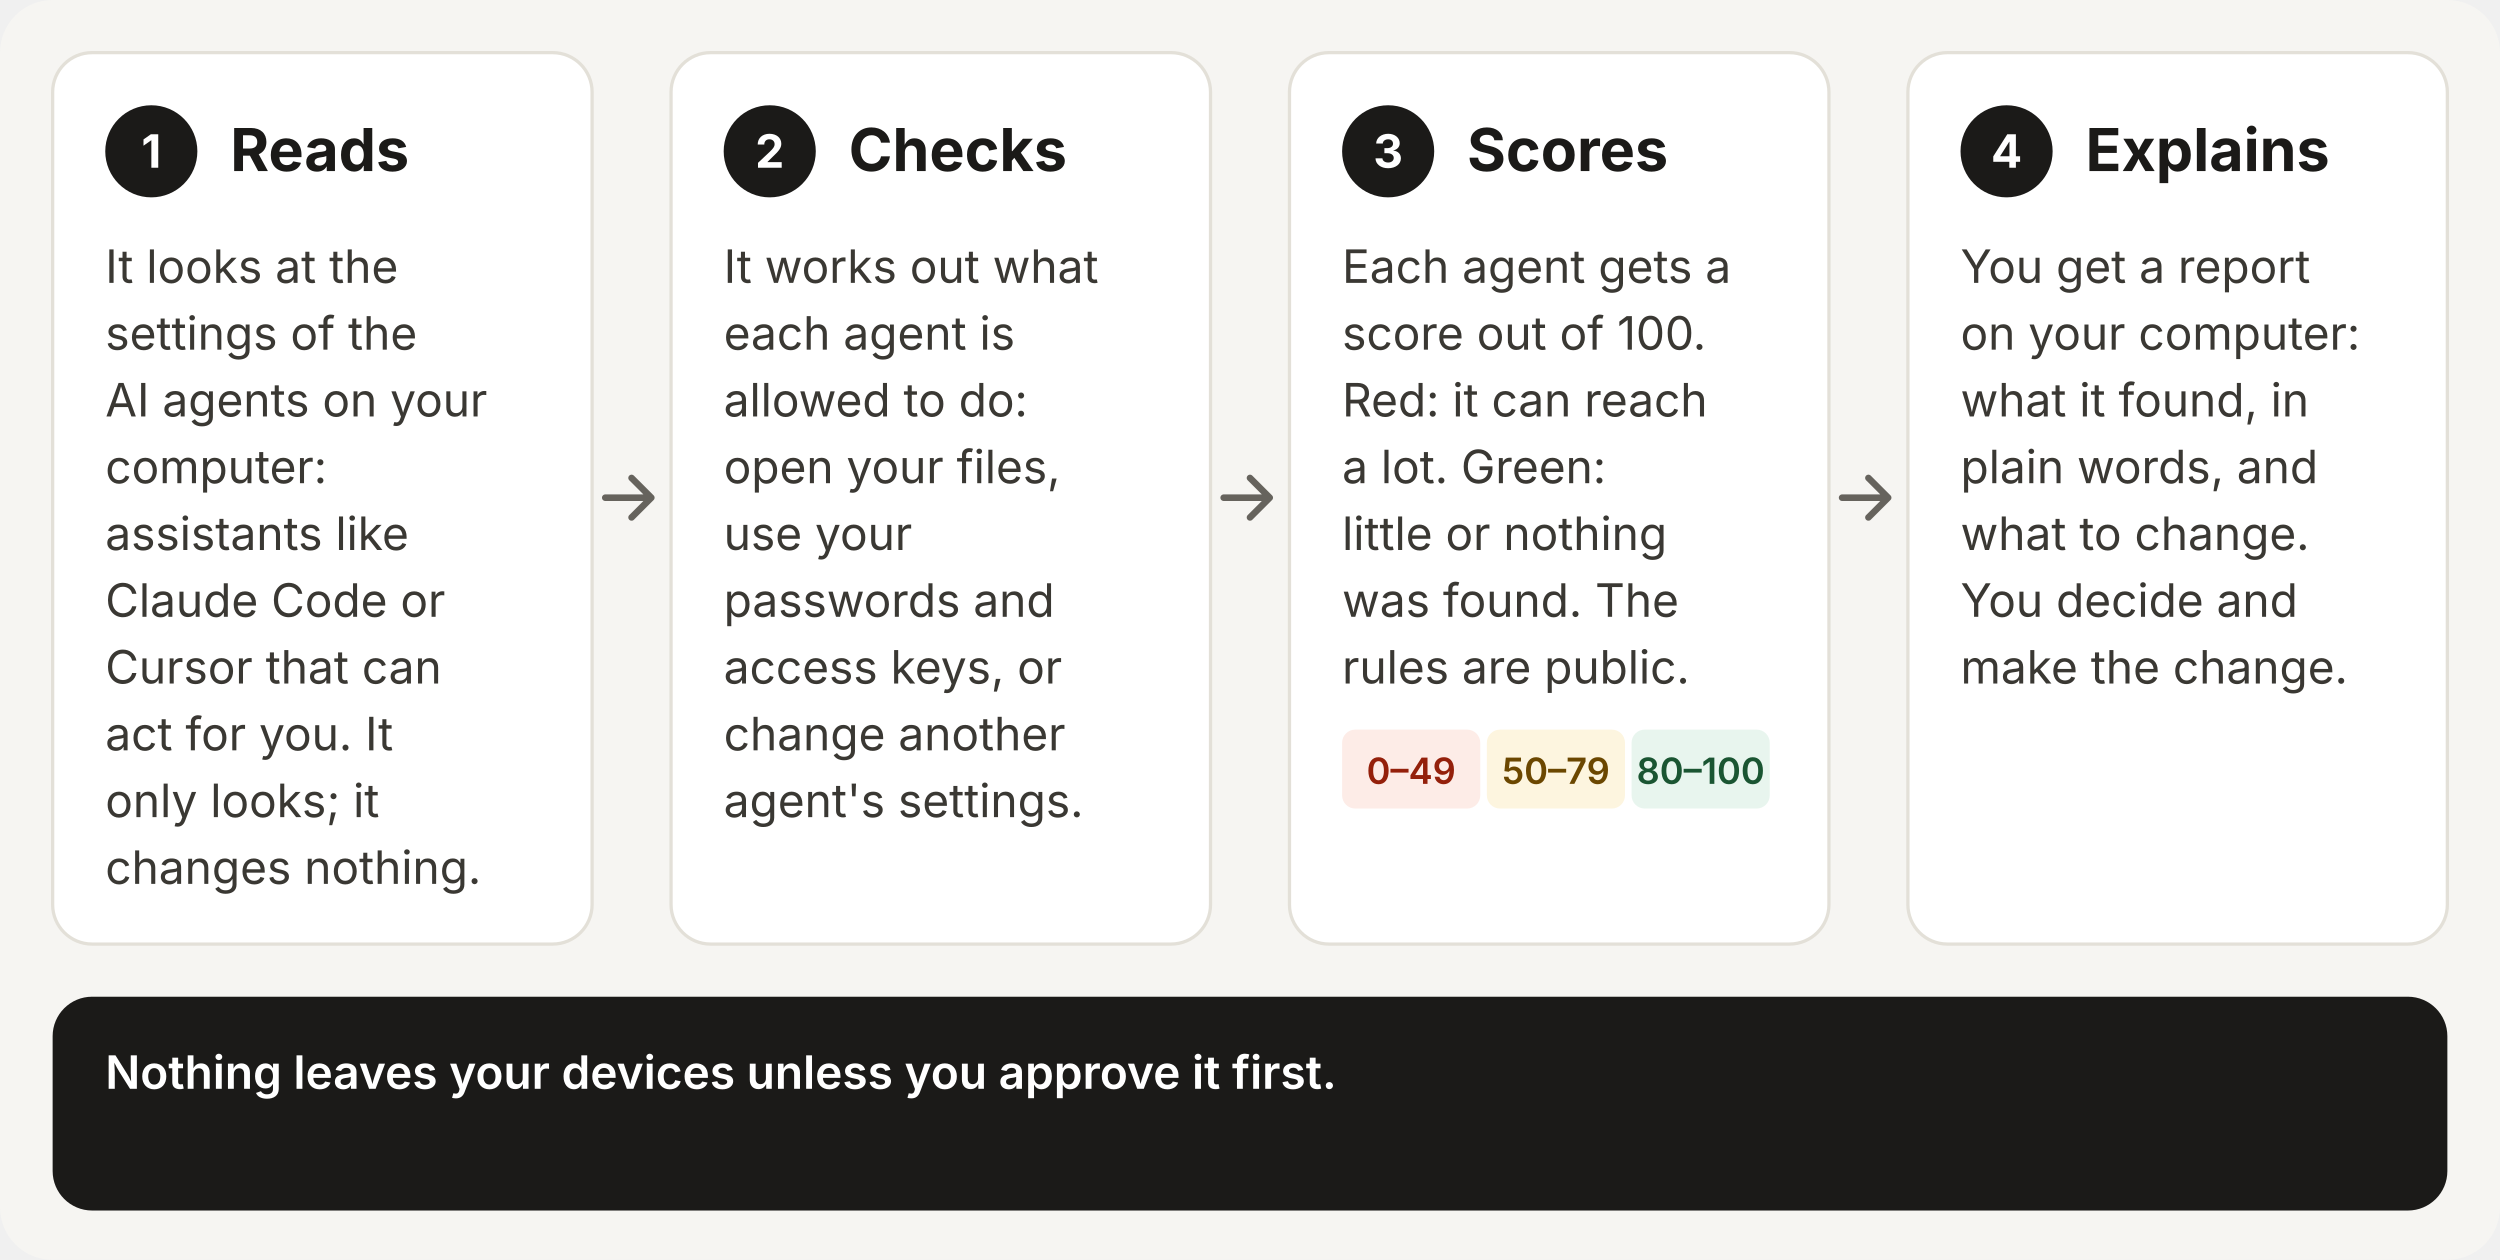
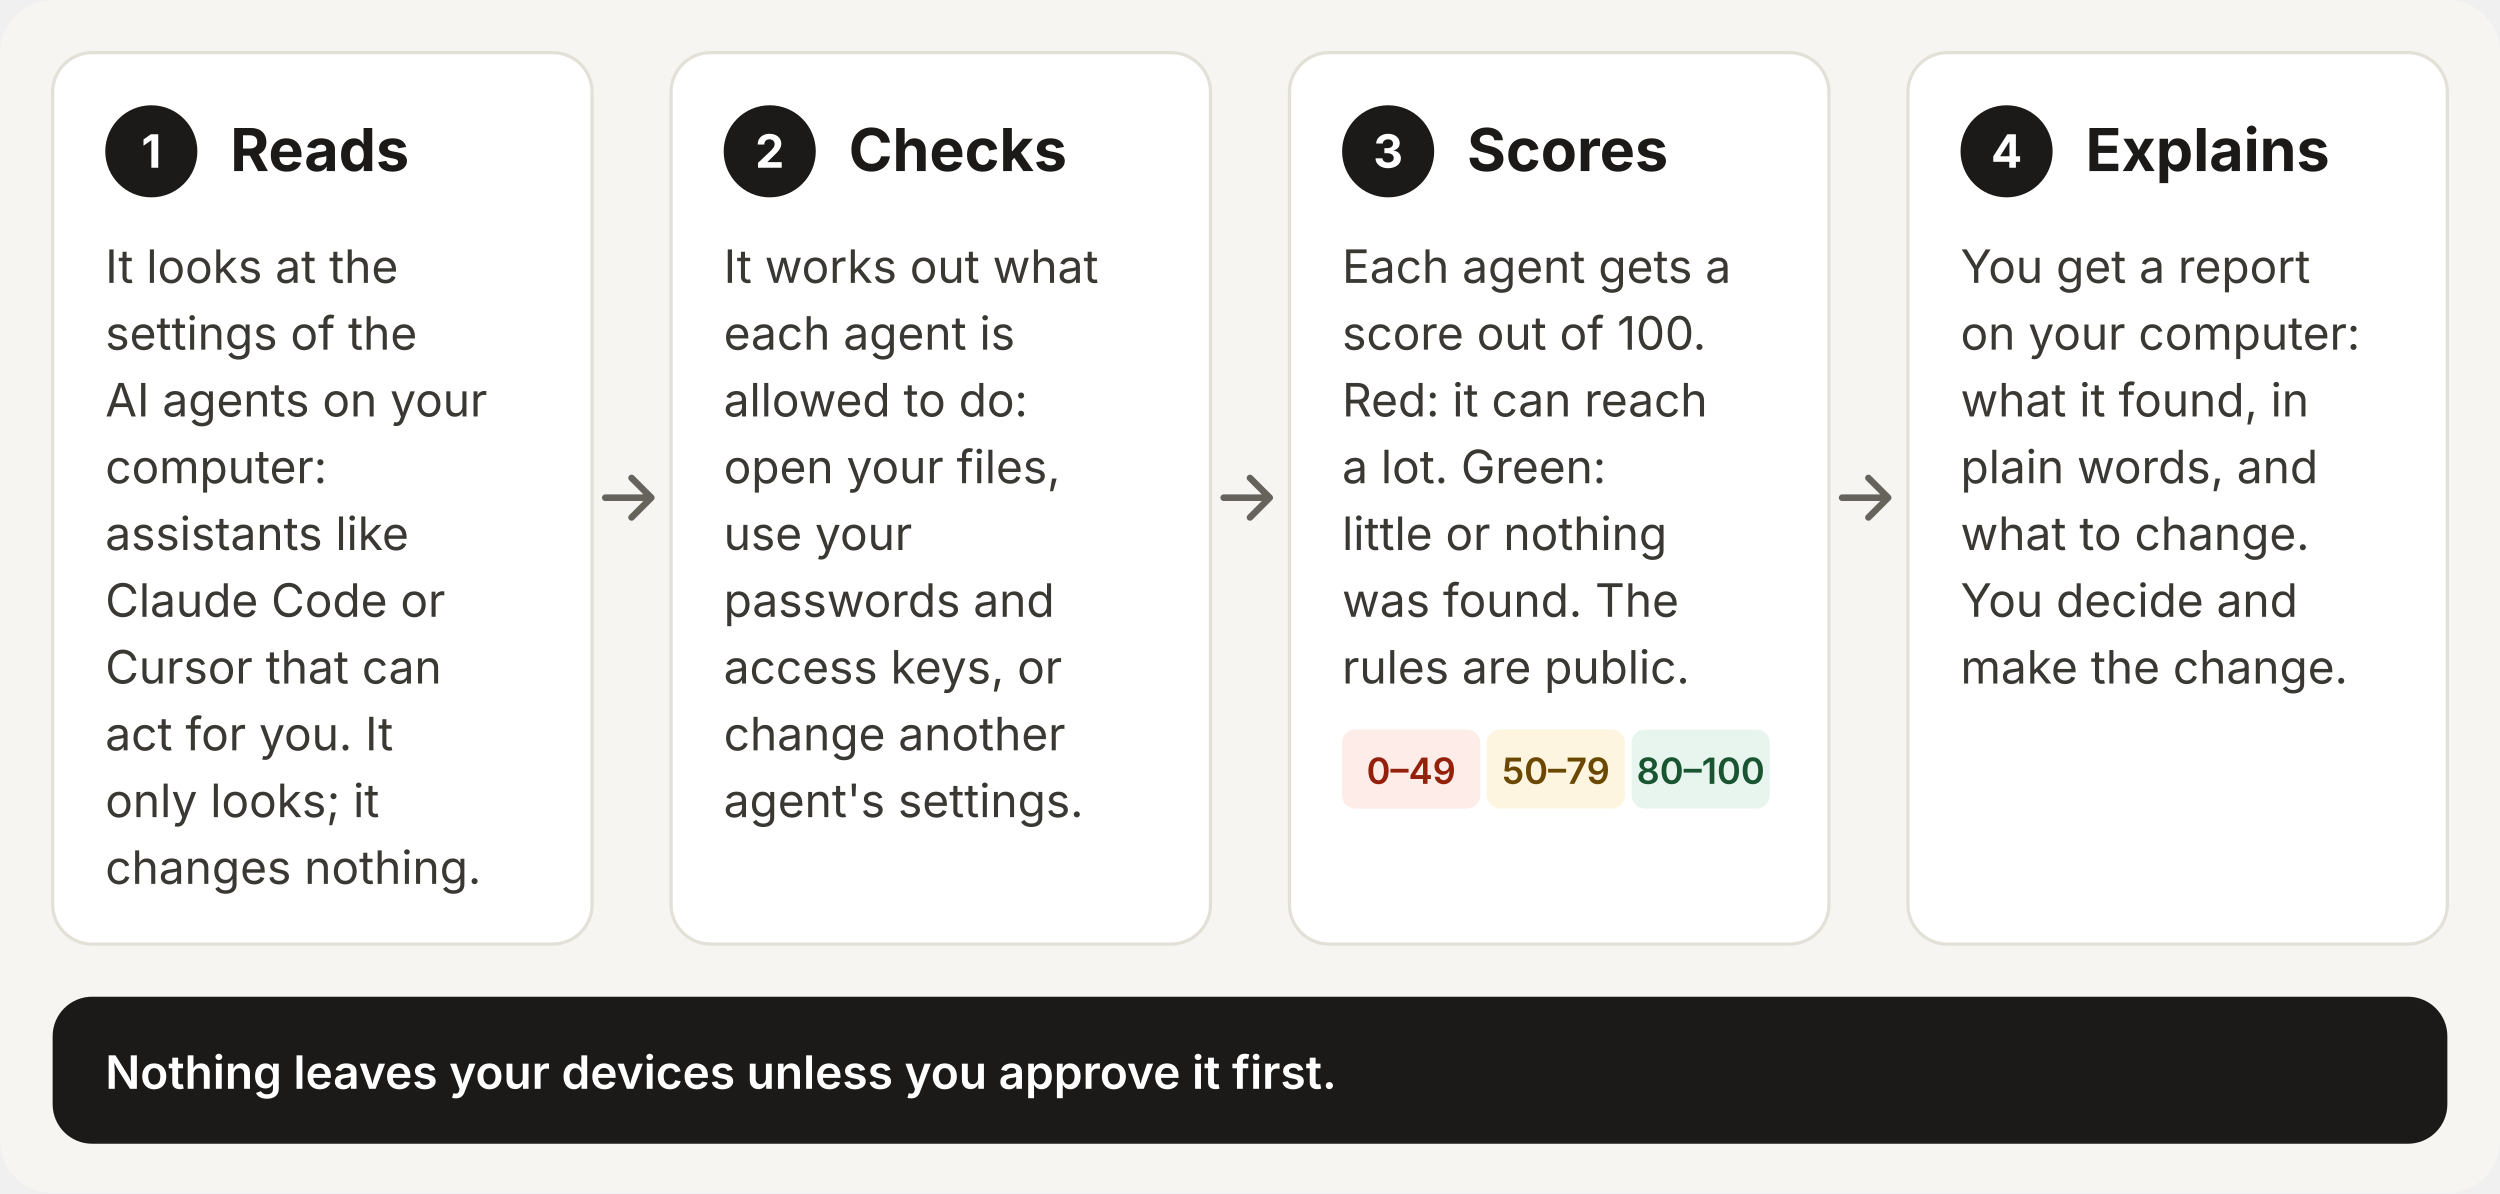
- <svg xmlns="http://www.w3.org/2000/svg" viewBox="0 0 760 383" width="760" height="383" role="img" font-family="system-ui,-apple-system,&quot;Segoe UI&quot;,sans-serif">
-   <rect width="760" height="383" rx="16" fill="#F6F5F2" />
+ <svg xmlns="http://www.w3.org/2000/svg" viewBox="0 0 760 362.7" width="760" height="362.7" role="img" font-family="system-ui,-apple-system,&quot;Segoe UI&quot;,sans-serif">
+   <rect width="760" height="362.7" rx="16" fill="#F6F5F2" />
  <rect x="16.0" y="16" width="164.0" height="271" rx="12" fill="#FFFFFF" stroke="#E3E0D8" />
  <circle cx="46.0" cy="46" r="14" fill="#1B1A18" />
  <text x="46.0" y="51" font-size="14" font-weight="700" fill="#FFFFFF" text-anchor="middle">1</text>
  <text x="70.0" y="52" font-size="18" font-weight="700" fill="#1B1A18">Reads</text>
  <text x="32.0" y="86.0" font-size="14" font-weight="400" fill="#3A3833">It looks at the</text>
  <text x="32.0" y="106.3" font-size="14" font-weight="400" fill="#3A3833">settings of the</text>
  <text x="32.0" y="126.6" font-size="14" font-weight="400" fill="#3A3833">AI agents on your</text>
  <text x="32.0" y="146.9" font-size="14" font-weight="400" fill="#3A3833">computer:</text>
  <text x="32.0" y="167.2" font-size="14" font-weight="400" fill="#3A3833">assistants like</text>
  <text x="32.0" y="187.5" font-size="14" font-weight="400" fill="#3A3833">Claude Code or</text>
  <text x="32.0" y="207.8" font-size="14" font-weight="400" fill="#3A3833">Cursor that can</text>
  <text x="32.0" y="228.1" font-size="14" font-weight="400" fill="#3A3833">act for you. It</text>
  <text x="32.0" y="248.4" font-size="14" font-weight="400" fill="#3A3833">only looks; it</text>
  <text x="32.0" y="268.7" font-size="14" font-weight="400" fill="#3A3833">changes nothing.</text>
  <path d="M184.0 151.3 h14 m-6 -6 l6 6 l-6 6" fill="none" stroke="#66635D" stroke-width="2" stroke-linecap="round" stroke-linejoin="round" />
  <rect x="204.0" y="16" width="164.0" height="271" rx="12" fill="#FFFFFF" stroke="#E3E0D8" />
  <circle cx="234.0" cy="46" r="14" fill="#1B1A18" />
  <text x="234.0" y="51" font-size="14" font-weight="700" fill="#FFFFFF" text-anchor="middle">2</text>
  <text x="258.0" y="52" font-size="18" font-weight="700" fill="#1B1A18">Checks</text>
  <text x="220.0" y="86.0" font-size="14" font-weight="400" fill="#3A3833">It works out what</text>
  <text x="220.0" y="106.3" font-size="14" font-weight="400" fill="#3A3833">each agent is</text>
  <text x="220.0" y="126.6" font-size="14" font-weight="400" fill="#3A3833">allowed to do:</text>
  <text x="220.0" y="146.9" font-size="14" font-weight="400" fill="#3A3833">open your files,</text>
  <text x="220.0" y="167.2" font-size="14" font-weight="400" fill="#3A3833">use your</text>
  <text x="220.0" y="187.5" font-size="14" font-weight="400" fill="#3A3833">passwords and</text>
  <text x="220.0" y="207.8" font-size="14" font-weight="400" fill="#3A3833">access keys, or</text>
  <text x="220.0" y="228.1" font-size="14" font-weight="400" fill="#3A3833">change another</text>
  <text x="220.0" y="248.4" font-size="14" font-weight="400" fill="#3A3833">agent's settings.</text>
  <path d="M372.0 151.3 h14 m-6 -6 l6 6 l-6 6" fill="none" stroke="#66635D" stroke-width="2" stroke-linecap="round" stroke-linejoin="round" />
  <rect x="392.0" y="16" width="164.0" height="271" rx="12" fill="#FFFFFF" stroke="#E3E0D8" />
  <circle cx="422.0" cy="46" r="14" fill="#1B1A18" />
  <text x="422.0" y="51" font-size="14" font-weight="700" fill="#FFFFFF" text-anchor="middle">3</text>
  <text x="446.0" y="52" font-size="18" font-weight="700" fill="#1B1A18">Scores</text>
  <text x="408.0" y="86.0" font-size="14" font-weight="400" fill="#3A3833">Each agent gets a</text>
  <text x="408.0" y="106.3" font-size="14" font-weight="400" fill="#3A3833">score out of 100.</text>
  <text x="408.0" y="126.6" font-size="14" font-weight="400" fill="#3A3833">Red: it can reach</text>
  <text x="408.0" y="146.9" font-size="14" font-weight="400" fill="#3A3833">a lot. Green:</text>
  <text x="408.0" y="167.2" font-size="14" font-weight="400" fill="#3A3833">little or nothing</text>
  <text x="408.0" y="187.5" font-size="14" font-weight="400" fill="#3A3833">was found. The</text>
  <text x="408.0" y="207.8" font-size="14" font-weight="400" fill="#3A3833">rules are public.</text>
  <rect x="408.0" y="221.8" width="42.0" height="24" rx="4" fill="#FDECE7" />
  <text x="429.0" y="238.3" font-size="11" font-weight="600" fill="#94200B" text-anchor="middle">0–49</text>
  <rect x="452.0" y="221.8" width="42.0" height="24" rx="4" fill="#FDF5DF" />
  <text x="473.0" y="238.3" font-size="11" font-weight="600" fill="#6B4700" text-anchor="middle">50–79</text>
  <rect x="496.0" y="221.8" width="42.0" height="24" rx="4" fill="#E8F5EE" />
  <text x="517.0" y="238.3" font-size="11" font-weight="600" fill="#1A5532" text-anchor="middle">80–100</text>
  <path d="M560.0 151.3 h14 m-6 -6 l6 6 l-6 6" fill="none" stroke="#66635D" stroke-width="2" stroke-linecap="round" stroke-linejoin="round" />
  <rect x="580.0" y="16" width="164.0" height="271" rx="12" fill="#FFFFFF" stroke="#E3E0D8" />
  <circle cx="610.0" cy="46" r="14" fill="#1B1A18" />
  <text x="610.0" y="51" font-size="14" font-weight="700" fill="#FFFFFF" text-anchor="middle">4</text>
  <text x="634.0" y="52" font-size="18" font-weight="700" fill="#1B1A18">Explains</text>
  <text x="596.0" y="86.0" font-size="14" font-weight="400" fill="#3A3833">You get a report</text>
  <text x="596.0" y="106.3" font-size="14" font-weight="400" fill="#3A3833">on your computer:</text>
  <text x="596.0" y="126.6" font-size="14" font-weight="400" fill="#3A3833">what it found, in</text>
  <text x="596.0" y="146.9" font-size="14" font-weight="400" fill="#3A3833">plain words, and</text>
  <text x="596.0" y="167.2" font-size="14" font-weight="400" fill="#3A3833">what to change.</text>
  <text x="596.0" y="187.5" font-size="14" font-weight="400" fill="#3A3833">You decide and</text>
  <text x="596.0" y="207.8" font-size="14" font-weight="400" fill="#3A3833">make the change.</text>
-   <rect x="16" y="303" width="728" height="65" rx="12" fill="#1B1A18" />
+   <rect x="16" y="303" width="728" height="44.7" rx="12" fill="#1B1A18" />
  <text x="32" y="331.0" font-size="14" font-weight="600" fill="#FFFFFF">Nothing leaves your devices unless you approve it first.</text>
</svg>
